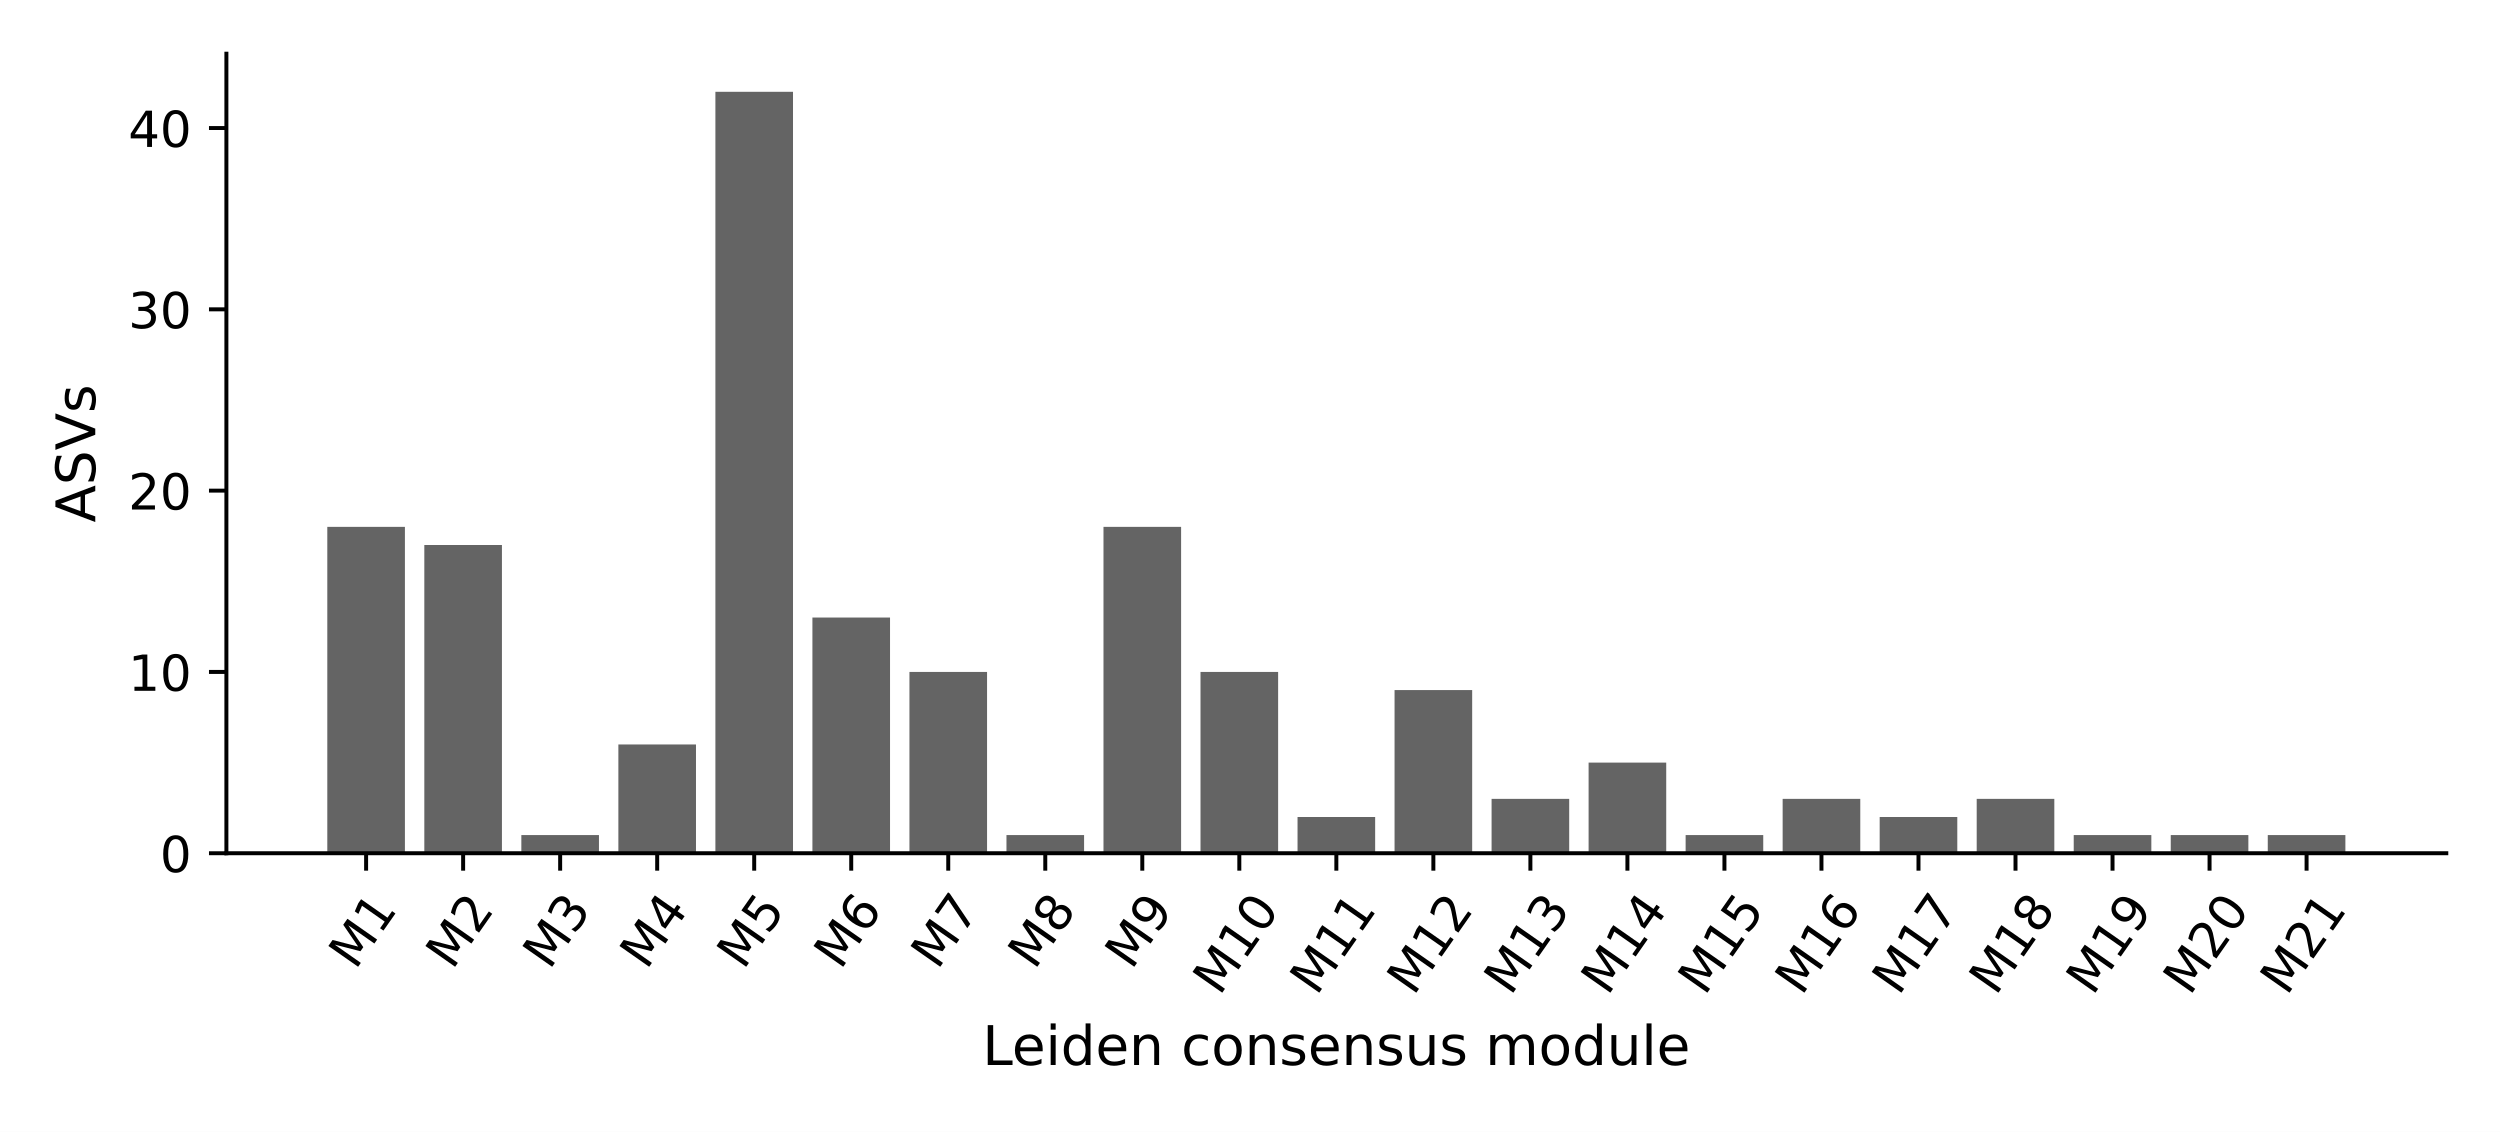
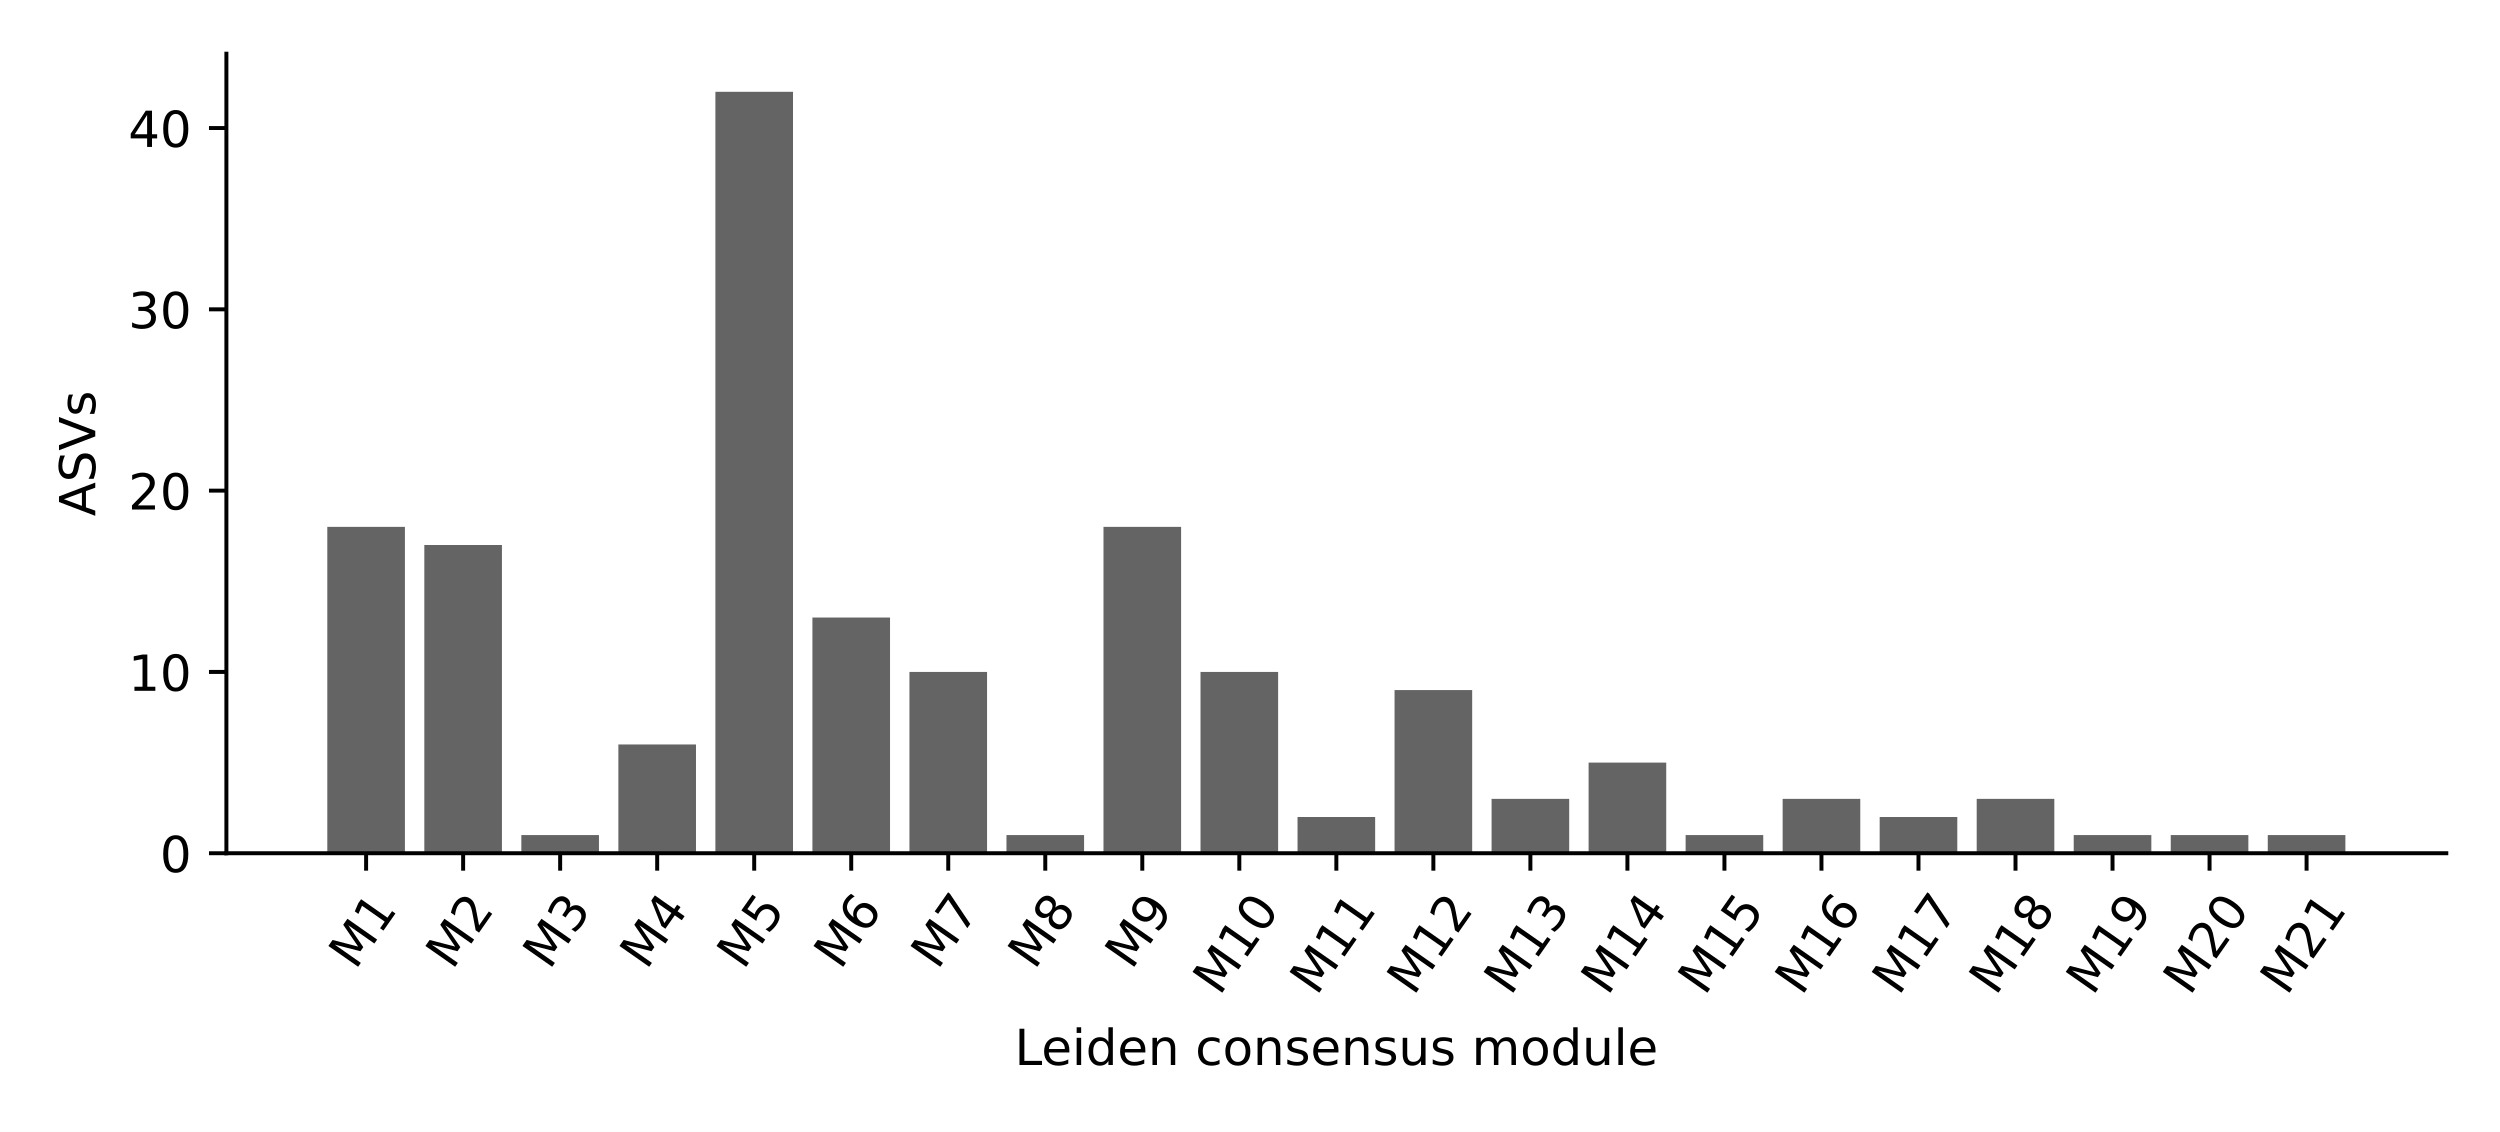
<svg xmlns="http://www.w3.org/2000/svg" xmlns:xlink="http://www.w3.org/1999/xlink" width="502.725pt" height="227.604pt" viewBox="0 0 502.725 227.604" version="1.1">
  <defs>
    <style type="text/css">*{stroke-linejoin: round; stroke-linecap: butt}</style>
  </defs>
  <g id="figure_1">
    <g id="patch_1">
      <path d="M 0 227.604 L 502.725 227.604 L 502.725 -0 L 0 -0 z " style="fill: #ffffff" />
    </g>
    <g id="axes_1">
      <g id="patch_2">
        <path d="M 45.525 171.576 L 491.925 171.576 L 491.925 10.8 L 45.525 10.8 z " style="fill: #ffffff" />
      </g>
      <g id="patch_3">
        <path d="M 65.816 171.576 L 81.424 171.576 L 81.424 105.953 L 65.816 105.953 z " clip-path="url(#p069b580fc3)" style="fill: #646464" />
      </g>
      <g id="patch_4">
        <path d="M 85.326 171.576 L 100.935 171.576 L 100.935 109.599 L 85.326 109.599 z " clip-path="url(#p069b580fc3)" style="fill: #646464" />
      </g>
      <g id="patch_5">
        <path d="M 104.837 171.576 L 120.445 171.576 L 120.445 167.93 L 104.837 167.93 z " clip-path="url(#p069b580fc3)" style="fill: #646464" />
      </g>
      <g id="patch_6">
        <path d="M 124.347 171.576 L 139.956 171.576 L 139.956 149.702 L 124.347 149.702 z " clip-path="url(#p069b580fc3)" style="fill: #646464" />
      </g>
      <g id="patch_7">
        <path d="M 143.858 171.576 L 159.466 171.576 L 159.466 18.456 L 143.858 18.456 z " clip-path="url(#p069b580fc3)" style="fill: #646464" />
      </g>
      <g id="patch_8">
        <path d="M 163.368 171.576 L 178.977 171.576 L 178.977 124.182 L 163.368 124.182 z " clip-path="url(#p069b580fc3)" style="fill: #646464" />
      </g>
      <g id="patch_9">
        <path d="M 182.879 171.576 L 198.487 171.576 L 198.487 135.119 L 182.879 135.119 z " clip-path="url(#p069b580fc3)" style="fill: #646464" />
      </g>
      <g id="patch_10">
        <path d="M 202.389 171.576 L 217.998 171.576 L 217.998 167.93 L 202.389 167.93 z " clip-path="url(#p069b580fc3)" style="fill: #646464" />
      </g>
      <g id="patch_11">
        <path d="M 221.9 171.576 L 237.508 171.576 L 237.508 105.953 L 221.9 105.953 z " clip-path="url(#p069b580fc3)" style="fill: #646464" />
      </g>
      <g id="patch_12">
        <path d="M 241.41 171.576 L 257.019 171.576 L 257.019 135.119 L 241.41 135.119 z " clip-path="url(#p069b580fc3)" style="fill: #646464" />
      </g>
      <g id="patch_13">
        <path d="M 260.921 171.576 L 276.529 171.576 L 276.529 164.285 L 260.921 164.285 z " clip-path="url(#p069b580fc3)" style="fill: #646464" />
      </g>
      <g id="patch_14">
        <path d="M 280.431 171.576 L 296.04 171.576 L 296.04 138.765 L 280.431 138.765 z " clip-path="url(#p069b580fc3)" style="fill: #646464" />
      </g>
      <g id="patch_15">
        <path d="M 299.942 171.576 L 315.55 171.576 L 315.55 160.639 L 299.942 160.639 z " clip-path="url(#p069b580fc3)" style="fill: #646464" />
      </g>
      <g id="patch_16">
        <path d="M 319.452 171.576 L 335.061 171.576 L 335.061 153.347 L 319.452 153.347 z " clip-path="url(#p069b580fc3)" style="fill: #646464" />
      </g>
      <g id="patch_17">
        <path d="M 338.963 171.576 L 354.571 171.576 L 354.571 167.93 L 338.963 167.93 z " clip-path="url(#p069b580fc3)" style="fill: #646464" />
      </g>
      <g id="patch_18">
        <path d="M 358.473 171.576 L 374.082 171.576 L 374.082 160.639 L 358.473 160.639 z " clip-path="url(#p069b580fc3)" style="fill: #646464" />
      </g>
      <g id="patch_19">
        <path d="M 377.984 171.576 L 393.592 171.576 L 393.592 164.285 L 377.984 164.285 z " clip-path="url(#p069b580fc3)" style="fill: #646464" />
      </g>
      <g id="patch_20">
        <path d="M 397.494 171.576 L 413.103 171.576 L 413.103 160.639 L 397.494 160.639 z " clip-path="url(#p069b580fc3)" style="fill: #646464" />
      </g>
      <g id="patch_21">
        <path d="M 417.005 171.576 L 432.613 171.576 L 432.613 167.93 L 417.005 167.93 z " clip-path="url(#p069b580fc3)" style="fill: #646464" />
      </g>
      <g id="patch_22">
        <path d="M 436.515 171.576 L 452.124 171.576 L 452.124 167.93 L 436.515 167.93 z " clip-path="url(#p069b580fc3)" style="fill: #646464" />
      </g>
      <g id="patch_23">
        <path d="M 456.026 171.576 L 471.634 171.576 L 471.634 167.93 L 456.026 167.93 z " clip-path="url(#p069b580fc3)" style="fill: #646464" />
      </g>
      <g id="matplotlib.axis_1">
        <g id="xtick_1">
          <g id="line2d_1">
            <defs>
              <path id="m7e1e2d2e5b" d="M 0 0 L 0 3.5 " style="stroke: #000000; stroke-width: 0.8" />
            </defs>
            <g>
              <use xlink:href="#m7e1e2d2e5b" x="73.62" y="171.576" style="stroke: #000000; stroke-width: 0.8" />
            </g>
          </g>
          <g id="text_1">
            <text style="font-size: 10px; font-family: 'DejaVu Sans'" transform="translate(71.44885 195.2134) rotate(-55)">M1</text>
          </g>
        </g>
        <g id="xtick_2">
          <g id="line2d_2">
            <g>
              <use xlink:href="#m7e1e2d2e5b" x="93.131" y="171.576" style="stroke: #000000; stroke-width: 0.8" />
            </g>
          </g>
          <g id="text_2">
            <text style="font-size: 10px; font-family: 'DejaVu Sans'" transform="translate(90.95933 195.2134) rotate(-55)">M2</text>
          </g>
        </g>
        <g id="xtick_3">
          <g id="line2d_3">
            <g>
              <use xlink:href="#m7e1e2d2e5b" x="112.641" y="171.576" style="stroke: #000000; stroke-width: 0.8" />
            </g>
          </g>
          <g id="text_3">
            <text style="font-size: 10px; font-family: 'DejaVu Sans'" transform="translate(110.4698 195.2134) rotate(-55)">M3</text>
          </g>
        </g>
        <g id="xtick_4">
          <g id="line2d_4">
            <g>
              <use xlink:href="#m7e1e2d2e5b" x="132.152" y="171.576" style="stroke: #000000; stroke-width: 0.8" />
            </g>
          </g>
          <g id="text_4">
            <text style="font-size: 10px; font-family: 'DejaVu Sans'" transform="translate(129.9803 195.2134) rotate(-55)">M4</text>
          </g>
        </g>
        <g id="xtick_5">
          <g id="line2d_5">
            <g>
              <use xlink:href="#m7e1e2d2e5b" x="151.662" y="171.576" style="stroke: #000000; stroke-width: 0.8" />
            </g>
          </g>
          <g id="text_5">
            <text style="font-size: 10px; font-family: 'DejaVu Sans'" transform="translate(149.4908 195.2134) rotate(-55)">M5</text>
          </g>
        </g>
        <g id="xtick_6">
          <g id="line2d_6">
            <g>
              <use xlink:href="#m7e1e2d2e5b" x="171.173" y="171.576" style="stroke: #000000; stroke-width: 0.8" />
            </g>
          </g>
          <g id="text_6">
            <text style="font-size: 10px; font-family: 'DejaVu Sans'" transform="translate(169.0013 195.2134) rotate(-55)">M6</text>
          </g>
        </g>
        <g id="xtick_7">
          <g id="line2d_7">
            <g>
              <use xlink:href="#m7e1e2d2e5b" x="190.683" y="171.576" style="stroke: #000000; stroke-width: 0.8" />
            </g>
          </g>
          <g id="text_7">
            <text style="font-size: 10px; font-family: 'DejaVu Sans'" transform="translate(188.5118 195.2134) rotate(-55)">M7</text>
          </g>
        </g>
        <g id="xtick_8">
          <g id="line2d_8">
            <g>
              <use xlink:href="#m7e1e2d2e5b" x="210.194" y="171.576" style="stroke: #000000; stroke-width: 0.8" />
            </g>
          </g>
          <g id="text_8">
            <text style="font-size: 10px; font-family: 'DejaVu Sans'" transform="translate(208.0223 195.2134) rotate(-55)">M8</text>
          </g>
        </g>
        <g id="xtick_9">
          <g id="line2d_9">
            <g>
              <use xlink:href="#m7e1e2d2e5b" x="229.704" y="171.576" style="stroke: #000000; stroke-width: 0.8" />
            </g>
          </g>
          <g id="text_9">
            <text style="font-size: 10px; font-family: 'DejaVu Sans'" transform="translate(227.5328 195.2134) rotate(-55)">M9</text>
          </g>
        </g>
        <g id="xtick_10">
          <g id="line2d_10">
            <g>
              <use xlink:href="#m7e1e2d2e5b" x="249.215" y="171.576" style="stroke: #000000; stroke-width: 0.8" />
            </g>
          </g>
          <g id="text_10">
            <text style="font-size: 10px; font-family: 'DejaVu Sans'" transform="translate(245.2186 200.4253) rotate(-55)">M10</text>
          </g>
        </g>
        <g id="xtick_11">
          <g id="line2d_11">
            <g>
              <use xlink:href="#m7e1e2d2e5b" x="268.725" y="171.576" style="stroke: #000000; stroke-width: 0.8" />
            </g>
          </g>
          <g id="text_11">
            <text style="font-size: 10px; font-family: 'DejaVu Sans'" transform="translate(264.7291 200.4253) rotate(-55)">M11</text>
          </g>
        </g>
        <g id="xtick_12">
          <g id="line2d_12">
            <g>
              <use xlink:href="#m7e1e2d2e5b" x="288.235" y="171.576" style="stroke: #000000; stroke-width: 0.8" />
            </g>
          </g>
          <g id="text_12">
            <text style="font-size: 10px; font-family: 'DejaVu Sans'" transform="translate(284.2395 200.4253) rotate(-55)">M12</text>
          </g>
        </g>
        <g id="xtick_13">
          <g id="line2d_13">
            <g>
              <use xlink:href="#m7e1e2d2e5b" x="307.746" y="171.576" style="stroke: #000000; stroke-width: 0.8" />
            </g>
          </g>
          <g id="text_13">
            <text style="font-size: 10px; font-family: 'DejaVu Sans'" transform="translate(303.75 200.4253) rotate(-55)">M13</text>
          </g>
        </g>
        <g id="xtick_14">
          <g id="line2d_14">
            <g>
              <use xlink:href="#m7e1e2d2e5b" x="327.256" y="171.576" style="stroke: #000000; stroke-width: 0.8" />
            </g>
          </g>
          <g id="text_14">
            <text style="font-size: 10px; font-family: 'DejaVu Sans'" transform="translate(323.2605 200.4253) rotate(-55)">M14</text>
          </g>
        </g>
        <g id="xtick_15">
          <g id="line2d_15">
            <g>
              <use xlink:href="#m7e1e2d2e5b" x="346.767" y="171.576" style="stroke: #000000; stroke-width: 0.8" />
            </g>
          </g>
          <g id="text_15">
            <text style="font-size: 10px; font-family: 'DejaVu Sans'" transform="translate(342.771 200.4253) rotate(-55)">M15</text>
          </g>
        </g>
        <g id="xtick_16">
          <g id="line2d_16">
            <g>
              <use xlink:href="#m7e1e2d2e5b" x="366.277" y="171.576" style="stroke: #000000; stroke-width: 0.8" />
            </g>
          </g>
          <g id="text_16">
            <text style="font-size: 10px; font-family: 'DejaVu Sans'" transform="translate(362.2815 200.4253) rotate(-55)">M16</text>
          </g>
        </g>
        <g id="xtick_17">
          <g id="line2d_17">
            <g>
              <use xlink:href="#m7e1e2d2e5b" x="385.788" y="171.576" style="stroke: #000000; stroke-width: 0.8" />
            </g>
          </g>
          <g id="text_17">
            <text style="font-size: 10px; font-family: 'DejaVu Sans'" transform="translate(381.792 200.4253) rotate(-55)">M17</text>
          </g>
        </g>
        <g id="xtick_18">
          <g id="line2d_18">
            <g>
              <use xlink:href="#m7e1e2d2e5b" x="405.298" y="171.576" style="stroke: #000000; stroke-width: 0.8" />
            </g>
          </g>
          <g id="text_18">
            <text style="font-size: 10px; font-family: 'DejaVu Sans'" transform="translate(401.3025 200.4253) rotate(-55)">M18</text>
          </g>
        </g>
        <g id="xtick_19">
          <g id="line2d_19">
            <g>
              <use xlink:href="#m7e1e2d2e5b" x="424.809" y="171.576" style="stroke: #000000; stroke-width: 0.8" />
            </g>
          </g>
          <g id="text_19">
            <text style="font-size: 10px; font-family: 'DejaVu Sans'" transform="translate(420.813 200.4253) rotate(-55)">M19</text>
          </g>
        </g>
        <g id="xtick_20">
          <g id="line2d_20">
            <g>
              <use xlink:href="#m7e1e2d2e5b" x="444.319" y="171.576" style="stroke: #000000; stroke-width: 0.8" />
            </g>
          </g>
          <g id="text_20">
            <text style="font-size: 10px; font-family: 'DejaVu Sans'" transform="translate(440.3235 200.4253) rotate(-55)">M20</text>
          </g>
        </g>
        <g id="xtick_21">
          <g id="line2d_21">
            <g>
              <use xlink:href="#m7e1e2d2e5b" x="463.83" y="171.576" style="stroke: #000000; stroke-width: 0.8" />
            </g>
          </g>
          <g id="text_21">
            <text style="font-size: 10px; font-family: 'DejaVu Sans'" transform="translate(459.8339 200.4253) rotate(-55)">M21</text>
          </g>
        </g>
        <g id="text_22">
-           <text style="font-size: 11px; font-family: 'DejaVu Sans'; text-anchor: middle" x="268.725" y="214.162" transform="rotate(-0 268.725 214.1615)">Leiden consensus module</text>
+           <text style="font-size: 10px; font-family: 'DejaVu Sans'; text-anchor: middle" x="268.725" y="214.162" transform="rotate(-0 268.725 214.1615)">Leiden consensus module</text>
        </g>
      </g>
      <g id="matplotlib.axis_2">
        <g id="ytick_1">
          <g id="line2d_22">
            <defs>
              <path id="m4d95c9ac44" d="M 0 0 L -3.5 0 " style="stroke: #000000; stroke-width: 0.8" />
            </defs>
            <g>
              <use xlink:href="#m4d95c9ac44" x="45.525" y="171.576" style="stroke: #000000; stroke-width: 0.8" />
            </g>
          </g>
          <g id="text_23">
            <text style="font-size: 10px; font-family: 'DejaVu Sans'; text-anchor: end" x="38.525" y="175.375" transform="rotate(-0 38.525 175.3748)">0</text>
          </g>
        </g>
        <g id="ytick_2">
          <g id="line2d_23">
            <g>
              <use xlink:href="#m4d95c9ac44" x="45.525" y="135.119" style="stroke: #000000; stroke-width: 0.8" />
            </g>
          </g>
          <g id="text_24">
            <text style="font-size: 10px; font-family: 'DejaVu Sans'; text-anchor: end" x="38.525" y="138.918" transform="rotate(-0 38.525 138.9177)">10</text>
          </g>
        </g>
        <g id="ytick_3">
          <g id="line2d_24">
            <g>
              <use xlink:href="#m4d95c9ac44" x="45.525" y="98.662" style="stroke: #000000; stroke-width: 0.8" />
            </g>
          </g>
          <g id="text_25">
            <text style="font-size: 10px; font-family: 'DejaVu Sans'; text-anchor: end" x="38.525" y="102.461" transform="rotate(-0 38.525 102.4605)">20</text>
          </g>
        </g>
        <g id="ytick_4">
          <g id="line2d_25">
            <g>
              <use xlink:href="#m4d95c9ac44" x="45.525" y="62.205" style="stroke: #000000; stroke-width: 0.8" />
            </g>
          </g>
          <g id="text_26">
            <text style="font-size: 10px; font-family: 'DejaVu Sans'; text-anchor: end" x="38.525" y="66.003" transform="rotate(-0 38.525 66.0034)">30</text>
          </g>
        </g>
        <g id="ytick_5">
          <g id="line2d_26">
            <g>
              <use xlink:href="#m4d95c9ac44" x="45.525" y="25.747" style="stroke: #000000; stroke-width: 0.8" />
            </g>
          </g>
          <g id="text_27">
            <text style="font-size: 10px; font-family: 'DejaVu Sans'; text-anchor: end" x="38.525" y="29.546" transform="rotate(-0 38.525 29.54626)">40</text>
          </g>
        </g>
        <g id="text_28">
-           <text style="font-size: 11px; font-family: 'DejaVu Sans'; text-anchor: middle" x="19.157" y="91.188" transform="rotate(-90 19.15742 91.188)">ASVs</text>
+           <text style="font-size: 10px; font-family: 'DejaVu Sans'; text-anchor: middle" x="19.157" y="91.188" transform="rotate(-90 19.15742 91.188)">ASVs</text>
        </g>
      </g>
      <g id="patch_24">
        <path d="M 45.525 171.576 L 45.525 10.8 " style="fill: none; stroke: #000000; stroke-width: 0.8; stroke-linejoin: miter; stroke-linecap: square" />
      </g>
      <g id="patch_25">
        <path d="M 45.525 171.576 L 491.925 171.576 " style="fill: none; stroke: #000000; stroke-width: 0.8; stroke-linejoin: miter; stroke-linecap: square" />
      </g>
    </g>
  </g>
  <defs>
    <clipPath id="p069b580fc3">
      <rect x="45.525" y="10.8" width="446.4" height="160.776" />
    </clipPath>
  </defs>
</svg>
